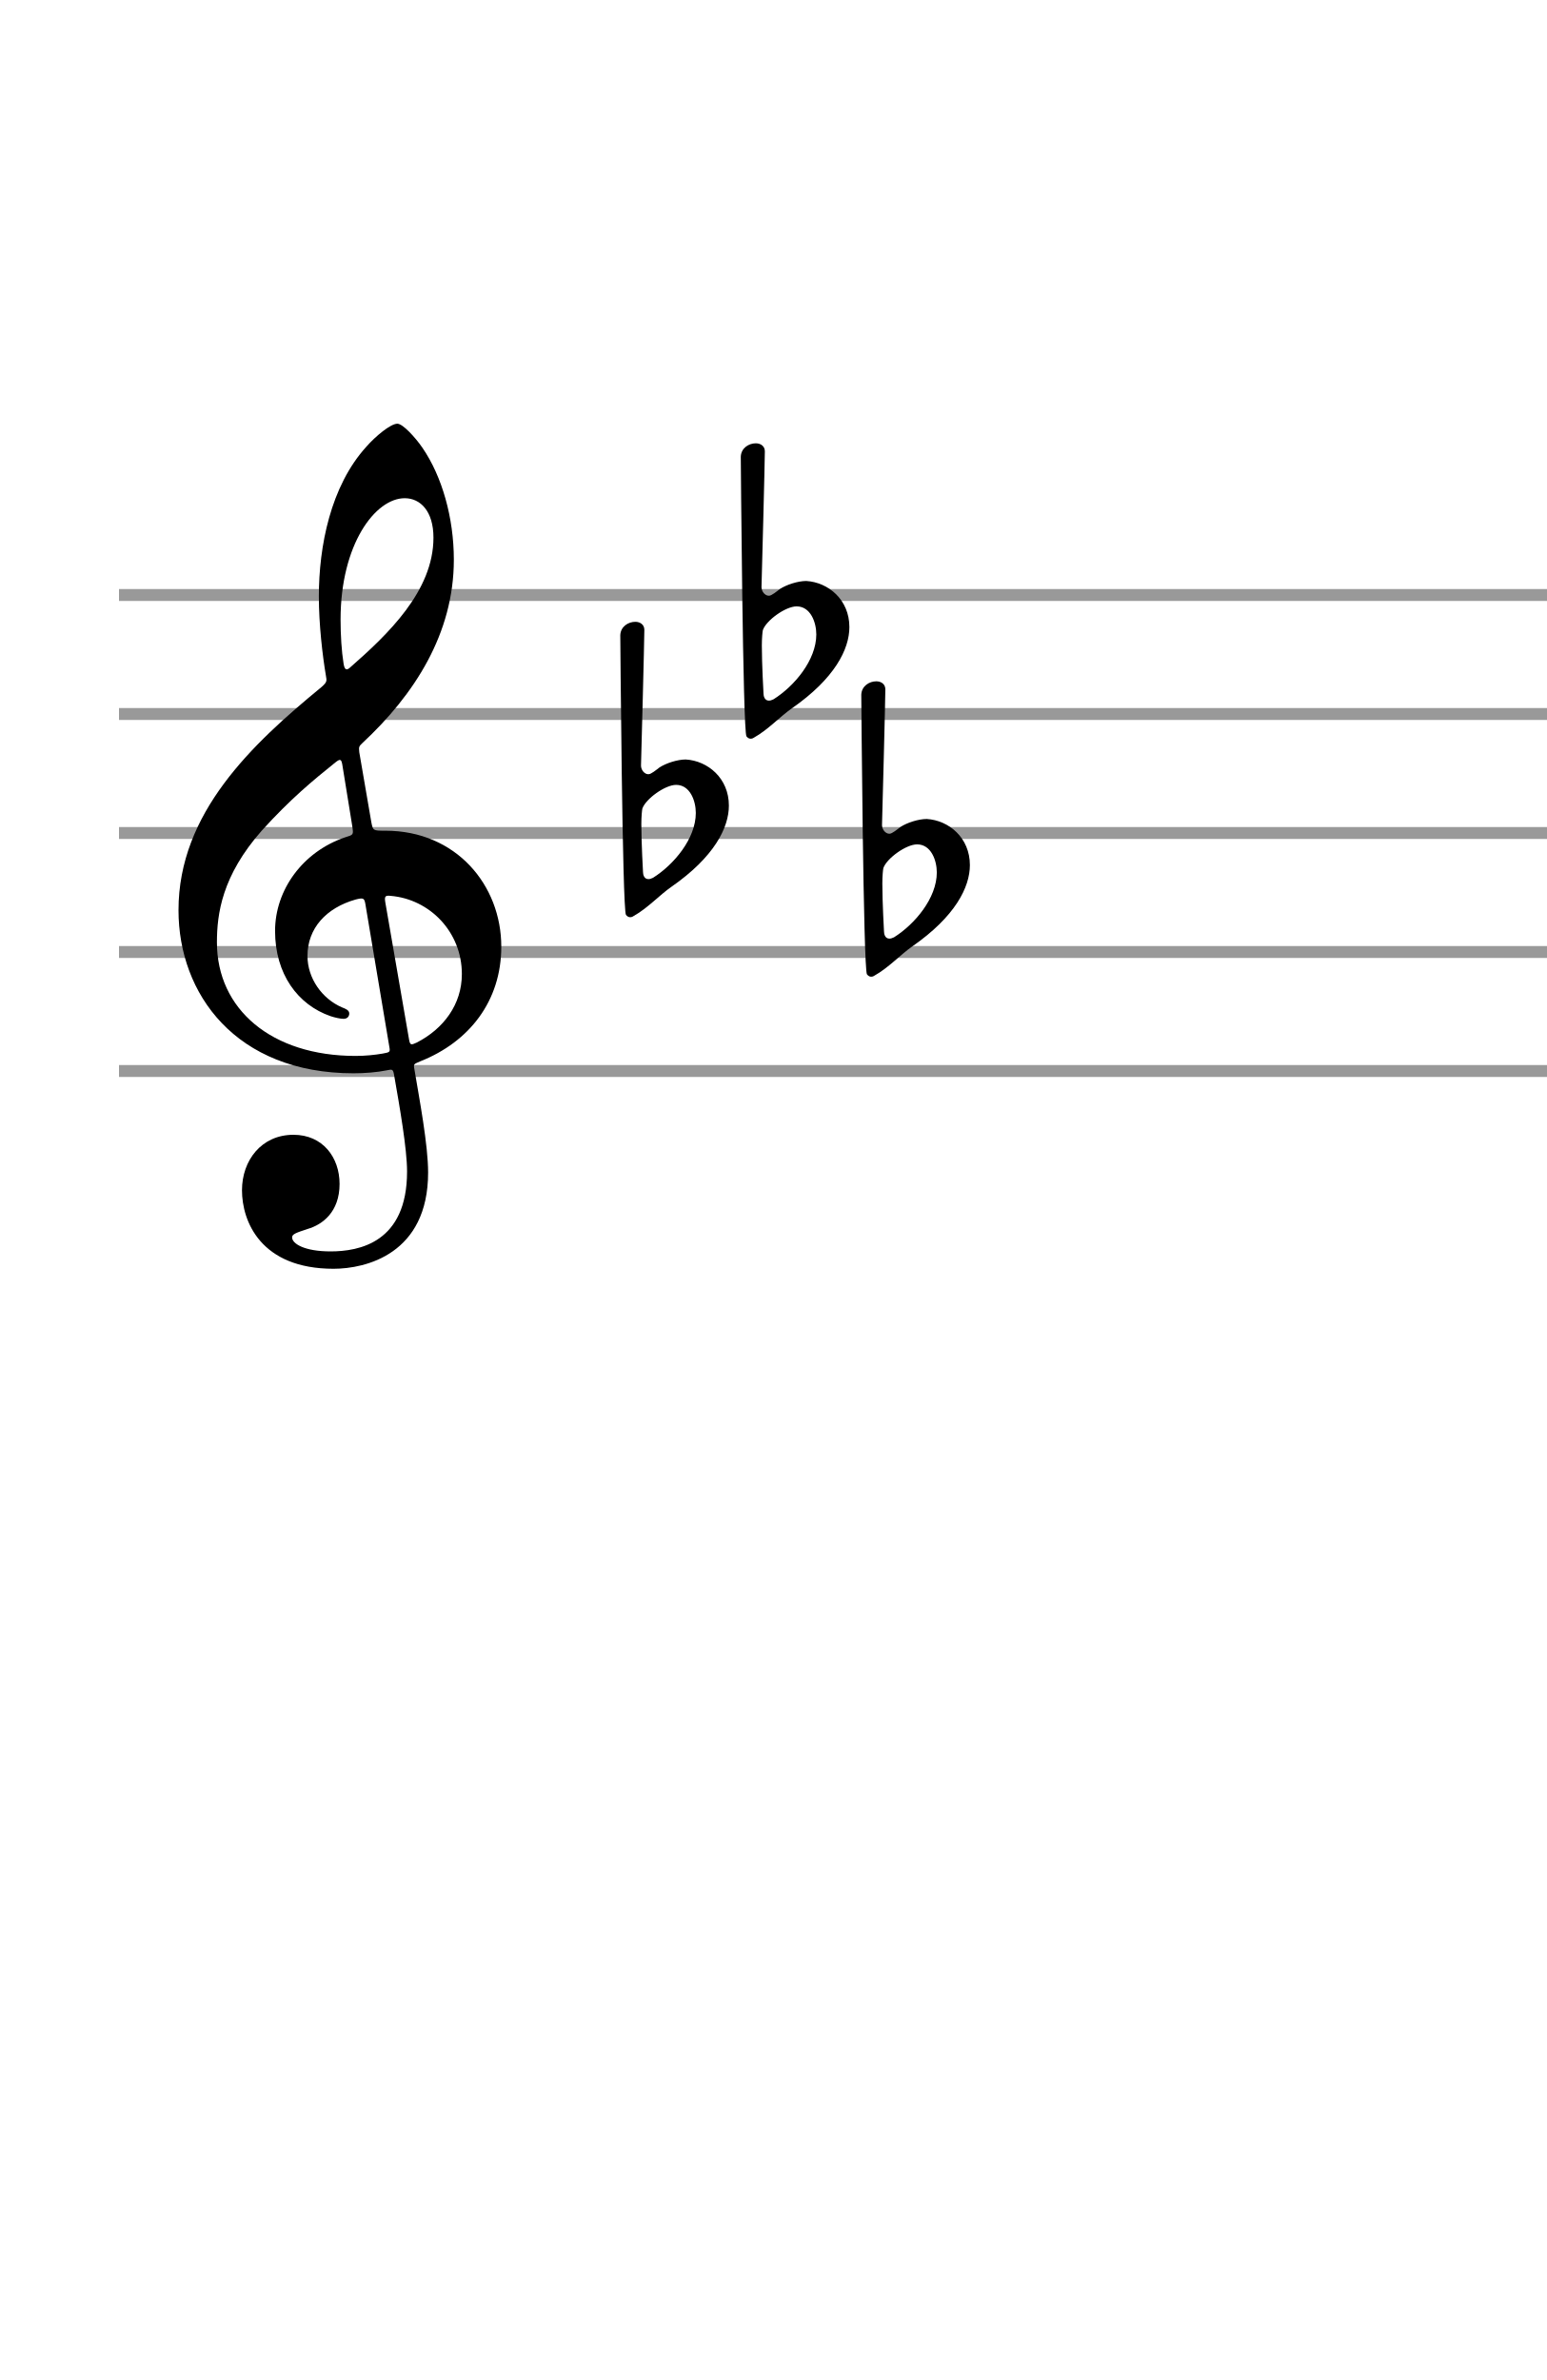
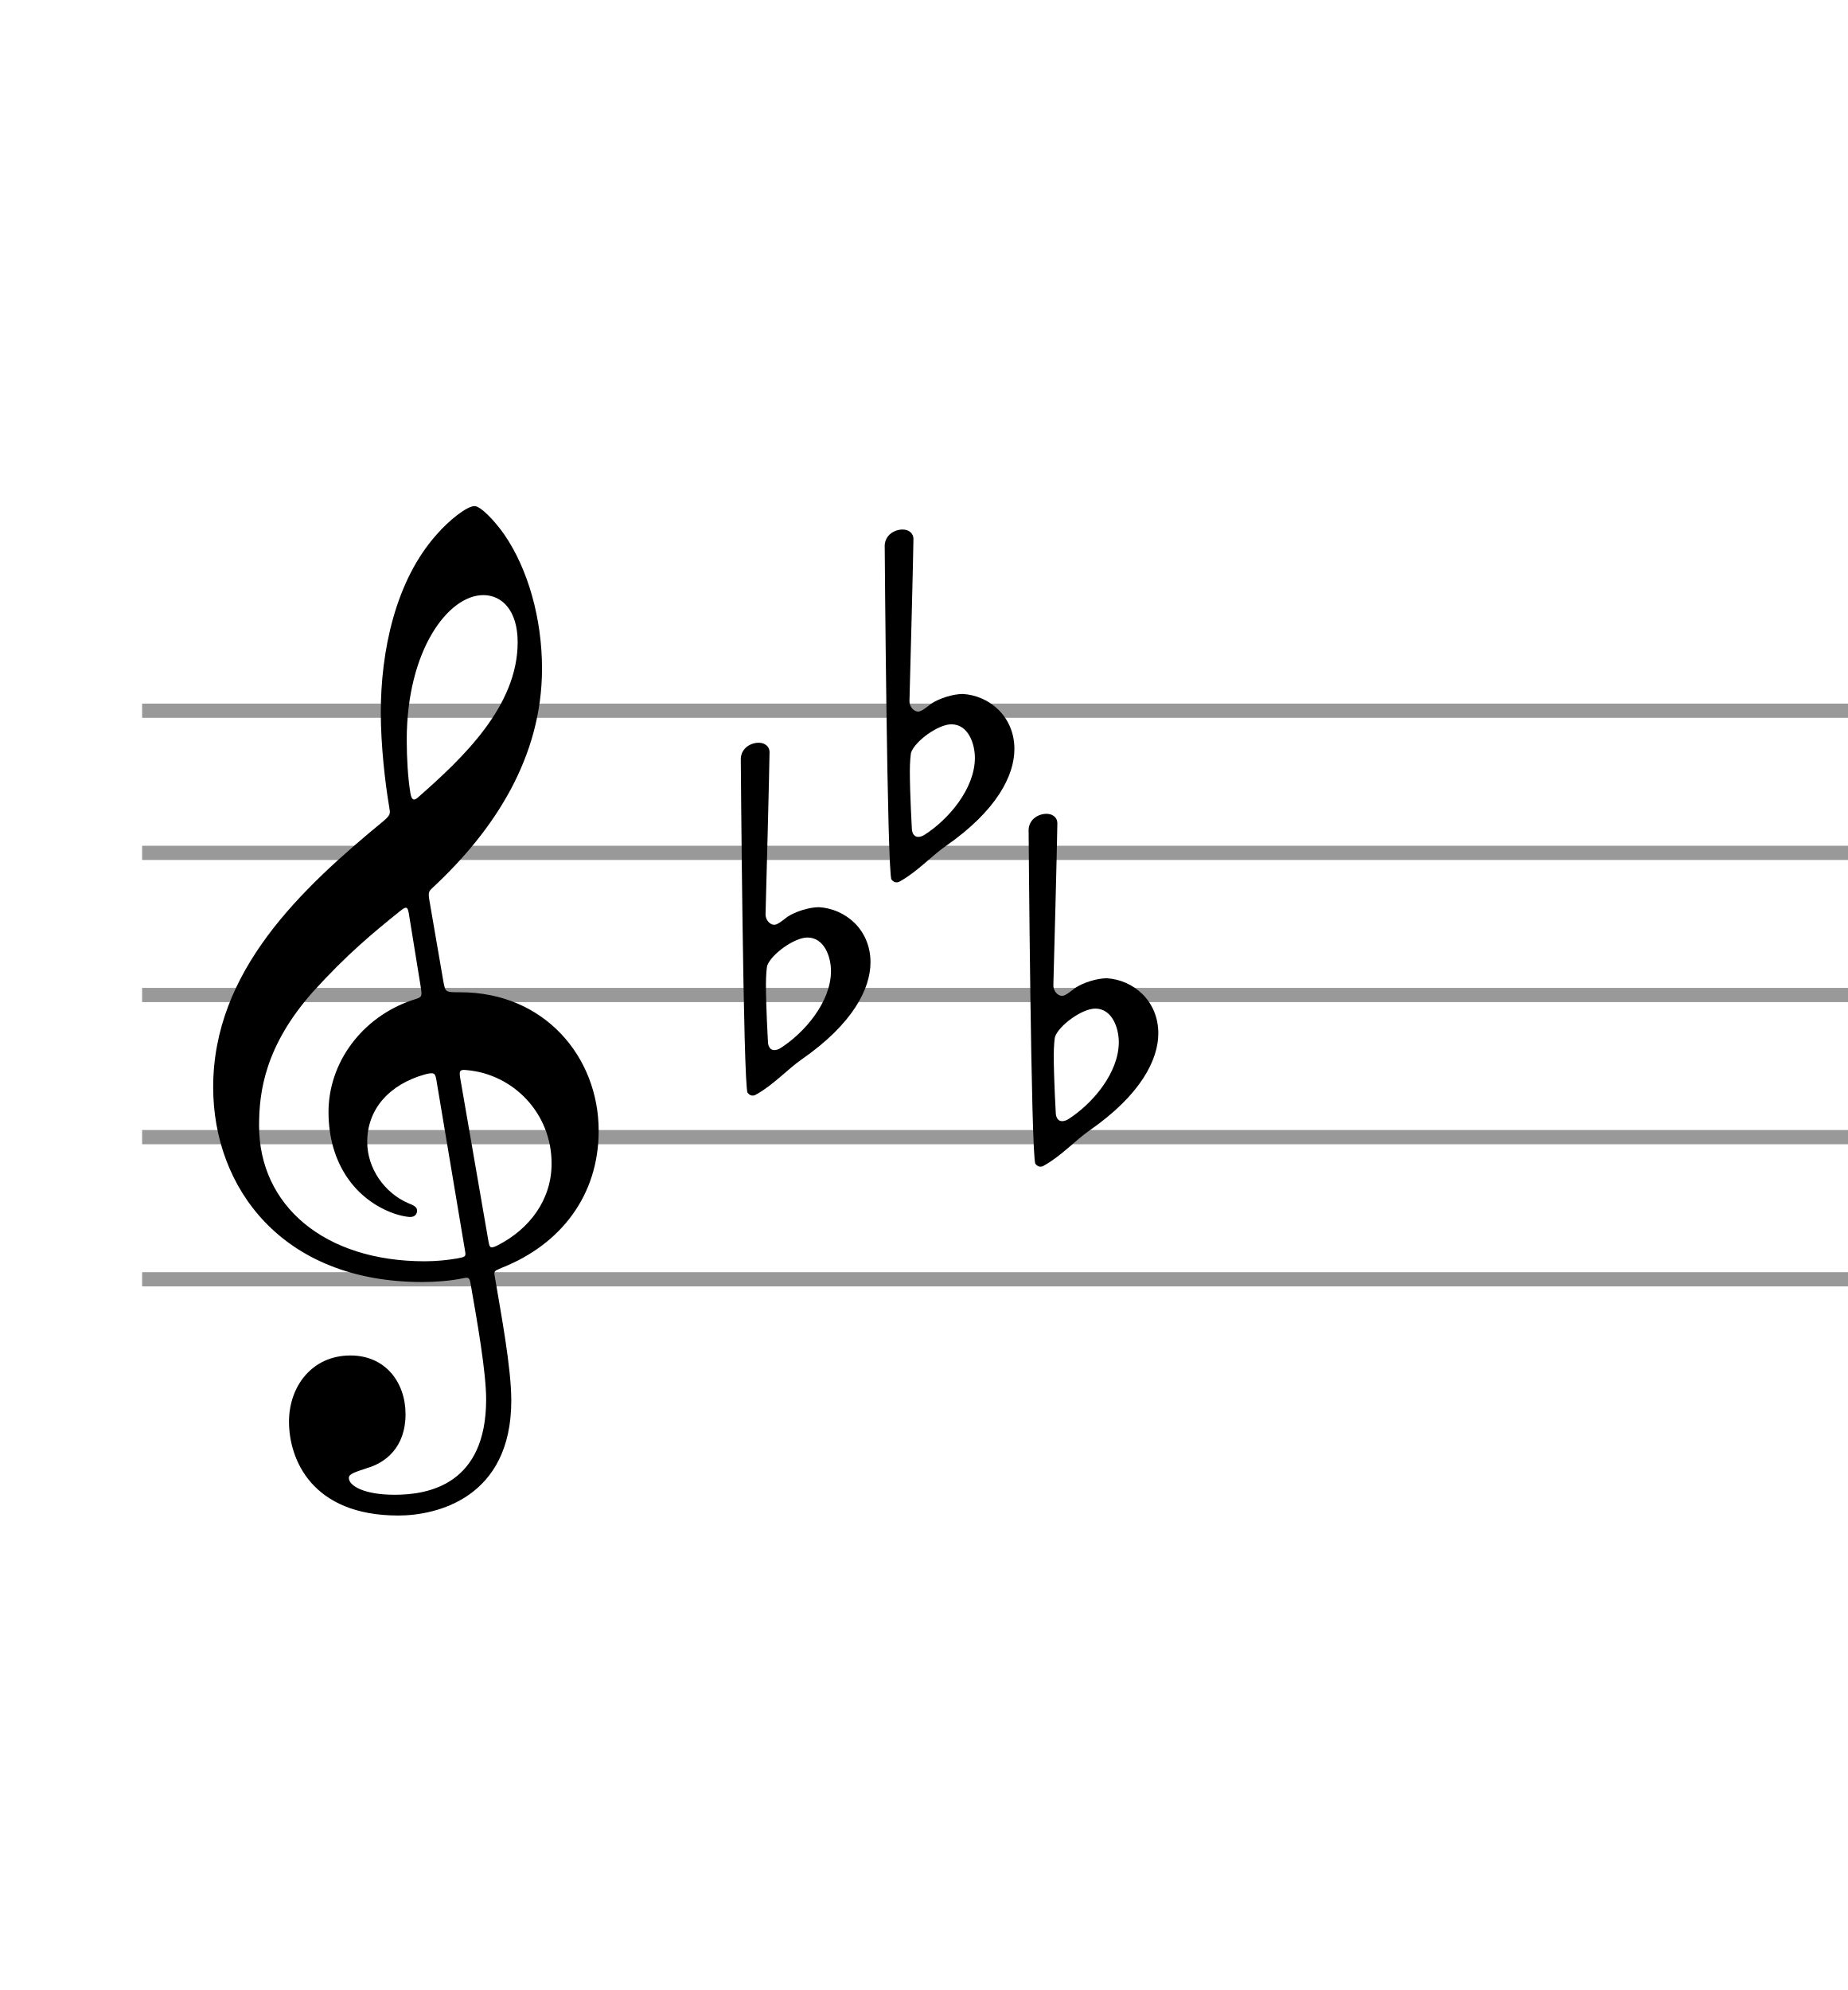
- <svg xmlns="http://www.w3.org/2000/svg" stroke-width="0.3" stroke-dasharray="none" fill="black" stroke="black" font-family="Arial, sans-serif" font-size="10pt" font-weight="normal" font-style="normal" width="130" height="200" viewBox="0 0 130 200" style="width: 130px; height: 200px;">
+ <svg xmlns="http://www.w3.org/2000/svg" stroke-width="0.3" stroke-dasharray="none" fill="black" stroke="black" font-family="Arial, sans-serif" font-size="10pt" font-weight="normal" font-style="normal" width="130" height="140" viewBox="0 0 130 140" style="width: 130px; height: 140px;">
  <g class="vf-stave" id="vf-auto1001" stroke-width="1" fill="#999999" stroke="#999999">
    <path fill="none" d="M10 50L510 50" />
    <path fill="none" d="M10 60L510 60" />
    <path fill="none" d="M10 70L510 70" />
    <path fill="none" d="M10 80L510 80" />
    <path fill="none" d="M10 90L510 90" />
  </g>
  <g class="vf-stavebarline" id="vf-auto1002" />
  <g class="vf-stavebarline" id="vf-auto1003">
    <rect x="510" y="49.5" width="1" height="41" stroke="none" />
  </g>
  <g class="vf-clef" id="vf-auto1004">
    <path stroke="none" d="M30.191 63.208C30.135 62.731,30.191 62.703,30.444 62.45C34.824 58.378,38.138 53.24,38.138 47.034C38.138 43.524,37.155 40.042,35.498 37.627C34.881 36.729,33.842 35.606,33.392 35.606C32.831 35.606,31.567 36.644,30.781 37.543C27.776 40.856,26.794 45.911,26.794 50.123C26.794 52.454,27.102 55.093,27.383 56.75C27.468 57.227,27.496 57.311,27.018 57.733C21.178 62.534,15 68.319,15 76.49C15 83.51,19.802 90.193,29.714 90.193C30.641 90.193,31.708 90.109,32.522 89.94C32.943 89.856,33.027 89.828,33.112 90.305C33.589 93.029,34.207 96.539,34.207 98.449C34.207 104.43,30.163 105.16,27.776 105.16C25.586 105.16,24.547 104.514,24.547 103.98C24.547 103.7,24.912 103.587,25.839 103.278C27.102 102.913,28.535 101.846,28.535 99.488C28.535 97.269,27.131 95.36,24.66 95.36C21.964 95.36,20.335 97.522,20.335 100.021C20.335 102.632,21.908 106.62,28.029 106.62C30.725 106.62,35.976 105.384,35.976 98.533C35.976 96.202,35.246 92.383,34.824 89.856C34.74 89.379,34.768 89.435,35.33 89.182C39.43 87.554,42.125 84.128,42.125 79.551C42.125 74.384,38.334 69.807,32.382 69.807C31.343 69.807,31.343 69.807,31.202 69.077M34.01 41.867C35.33 41.867,36.425 42.962,36.425 45.181C36.425 49.674,32.578 53.324,29.405 56.104C29.124 56.357,28.956 56.3,28.872 55.767C28.703 54.728,28.619 53.352,28.619 52.06C28.619 45.742,31.539 41.867,34.01 41.867M29.602 69.414C29.714 70.172,29.714 70.144,28.984 70.369C25.446 71.576,23.115 74.777,23.115 78.231C23.115 81.853,25.025 84.437,27.776 85.391C28.113 85.504,28.591 85.616,28.872 85.616C29.18 85.616,29.349 85.419,29.349 85.167C29.349 84.886,29.04 84.774,28.759 84.661C27.046 83.931,25.839 82.19,25.839 80.337C25.839 78.006,27.411 76.293,29.882 75.591C30.528 75.423,30.612 75.479,30.697 75.928L32.718 87.975C32.803 88.424,32.747 88.424,32.157 88.536C31.511 88.649,30.697 88.733,29.882 88.733C22.806 88.733,18.229 84.802,18.229 79.186C18.229 76.799,18.65 73.598,21.992 69.807C24.435 67.111,26.288 65.595,28.17 64.079C28.591 63.742,28.675 63.798,28.759 64.219M32.382 75.844C32.297 75.339,32.353 75.226,32.831 75.283C36.116 75.563,38.812 78.315,38.812 81.853C38.812 84.409,37.267 86.458,35.021 87.61C34.544 87.834,34.459 87.834,34.375 87.357" />
  </g>
  <g class="vf-keysignature" id="vf-auto1005">
    <path stroke="none" d="M52.603 76.88C52.743 77.048,52.855 77.076,52.968 77.076C53.108 77.076,53.22 76.992,53.22 76.992C54.428 76.318,55.411 75.223,56.422 74.521C60.016 72.022,61.251 69.551,61.251 67.697C61.251 65.395,59.482 63.935,57.629 63.822C56.927 63.822,55.972 64.131,55.411 64.496C55.158 64.693,54.709 65.058,54.512 65.058C54.428 65.058,54.4 65.058,54.316 65.03C54.035 64.918,53.866 64.609,53.866 64.328C53.894 63.457,54.147 53.742,54.147 52.927C54.147 52.478,53.782 52.253,53.389 52.253C52.799 52.253,52.153 52.647,52.125 53.377C52.125 53.377,52.294 76.458,52.603 76.88M54.035 73.285C54.035 73.285,53.894 70.842,53.894 69.242C53.894 68.596,53.95 68.091,53.979 67.95C54.259 67.136,55.888 65.956,56.815 65.956C57.994 65.956,58.471 67.304,58.471 68.315C58.471 70.477,56.618 72.668,54.877 73.763C54.709 73.847,54.596 73.875,54.484 73.875C54.119 73.875,54.035 73.482,54.035 73.285" />
    <path stroke="none" d="M62.729 61.88C62.869 62.048,62.981 62.076,63.094 62.076C63.234 62.076,63.346 61.992,63.346 61.992C64.554 61.318,65.537 60.223,66.548 59.521C70.142 57.022,71.377 54.551,71.377 52.697C71.377 50.395,69.608 48.935,67.755 48.822C67.053 48.822,66.098 49.131,65.537 49.496C65.284 49.693,64.835 50.058,64.638 50.058C64.554 50.058,64.526 50.058,64.442 50.03C64.161 49.918,63.992 49.609,63.992 49.328C64.02 48.457,64.273 38.742,64.273 37.927C64.273 37.478,63.908 37.253,63.515 37.253C62.925 37.253,62.279 37.647,62.251 38.377C62.251 38.377,62.42 61.458,62.729 61.88M64.161 58.285C64.161 58.285,64.02 55.842,64.02 54.242C64.02 53.596,64.076 53.091,64.105 52.95C64.385 52.136,66.014 50.956,66.941 50.956C68.12 50.956,68.597 52.304,68.597 53.315C68.597 55.477,66.744 57.668,65.003 58.763C64.835 58.847,64.722 58.875,64.61 58.875C64.245 58.875,64.161 58.482,64.161 58.285" />
    <path stroke="none" d="M72.855 81.88C72.995 82.048,73.107 82.076,73.22 82.076C73.36 82.076,73.472 81.992,73.472 81.992C74.68 81.318,75.663 80.223,76.674 79.521C80.268 77.022,81.503 74.551,81.503 72.697C81.503 70.395,79.734 68.935,77.881 68.822C77.179 68.822,76.224 69.131,75.663 69.496C75.41 69.693,74.961 70.058,74.764 70.058C74.68 70.058,74.652 70.058,74.568 70.03C74.287 69.918,74.118 69.609,74.118 69.328C74.146 68.457,74.399 58.742,74.399 57.927C74.399 57.478,74.034 57.253,73.641 57.253C73.051 57.253,72.405 57.647,72.377 58.377C72.377 58.377,72.546 81.458,72.855 81.88M74.287 78.285C74.287 78.285,74.146 75.842,74.146 74.242C74.146 73.596,74.202 73.091,74.231 72.95C74.511 72.136,76.14 70.956,77.067 70.956C78.246 70.956,78.723 72.304,78.723 73.315C78.723 75.477,76.87 77.668,75.129 78.763C74.961 78.847,74.848 78.875,74.736 78.875C74.371 78.875,74.287 78.482,74.287 78.285" />
  </g>
</svg>
